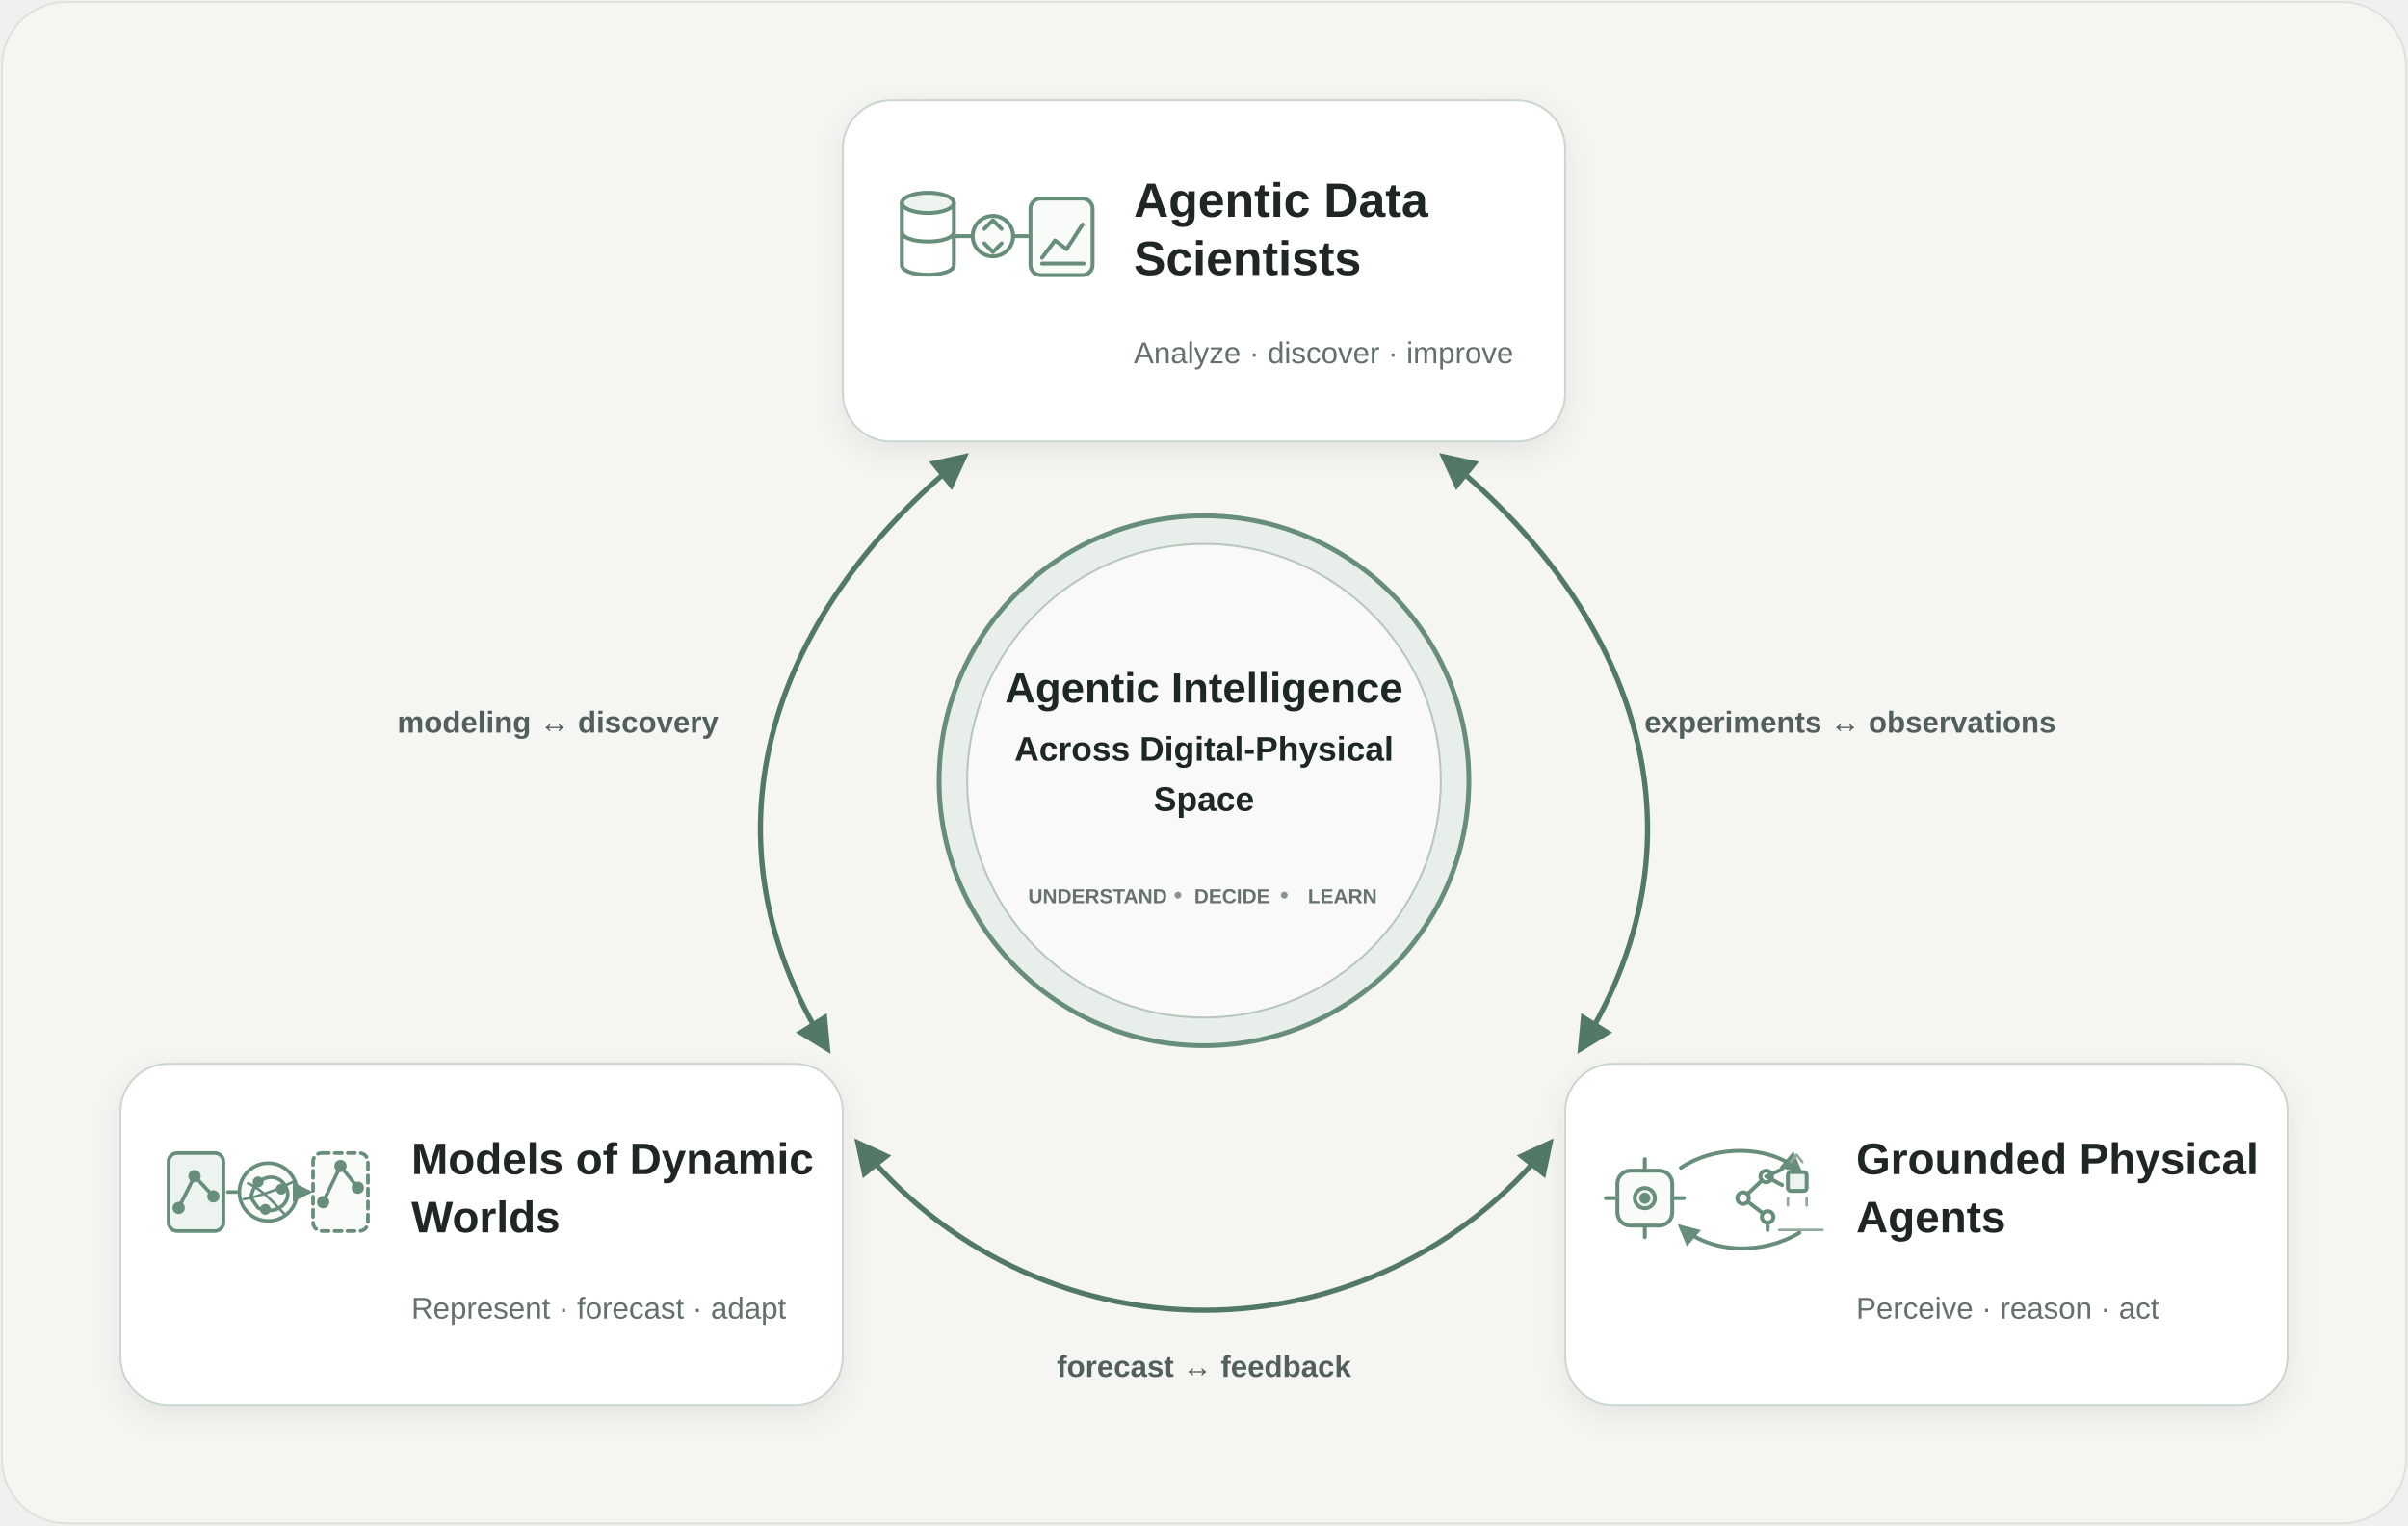
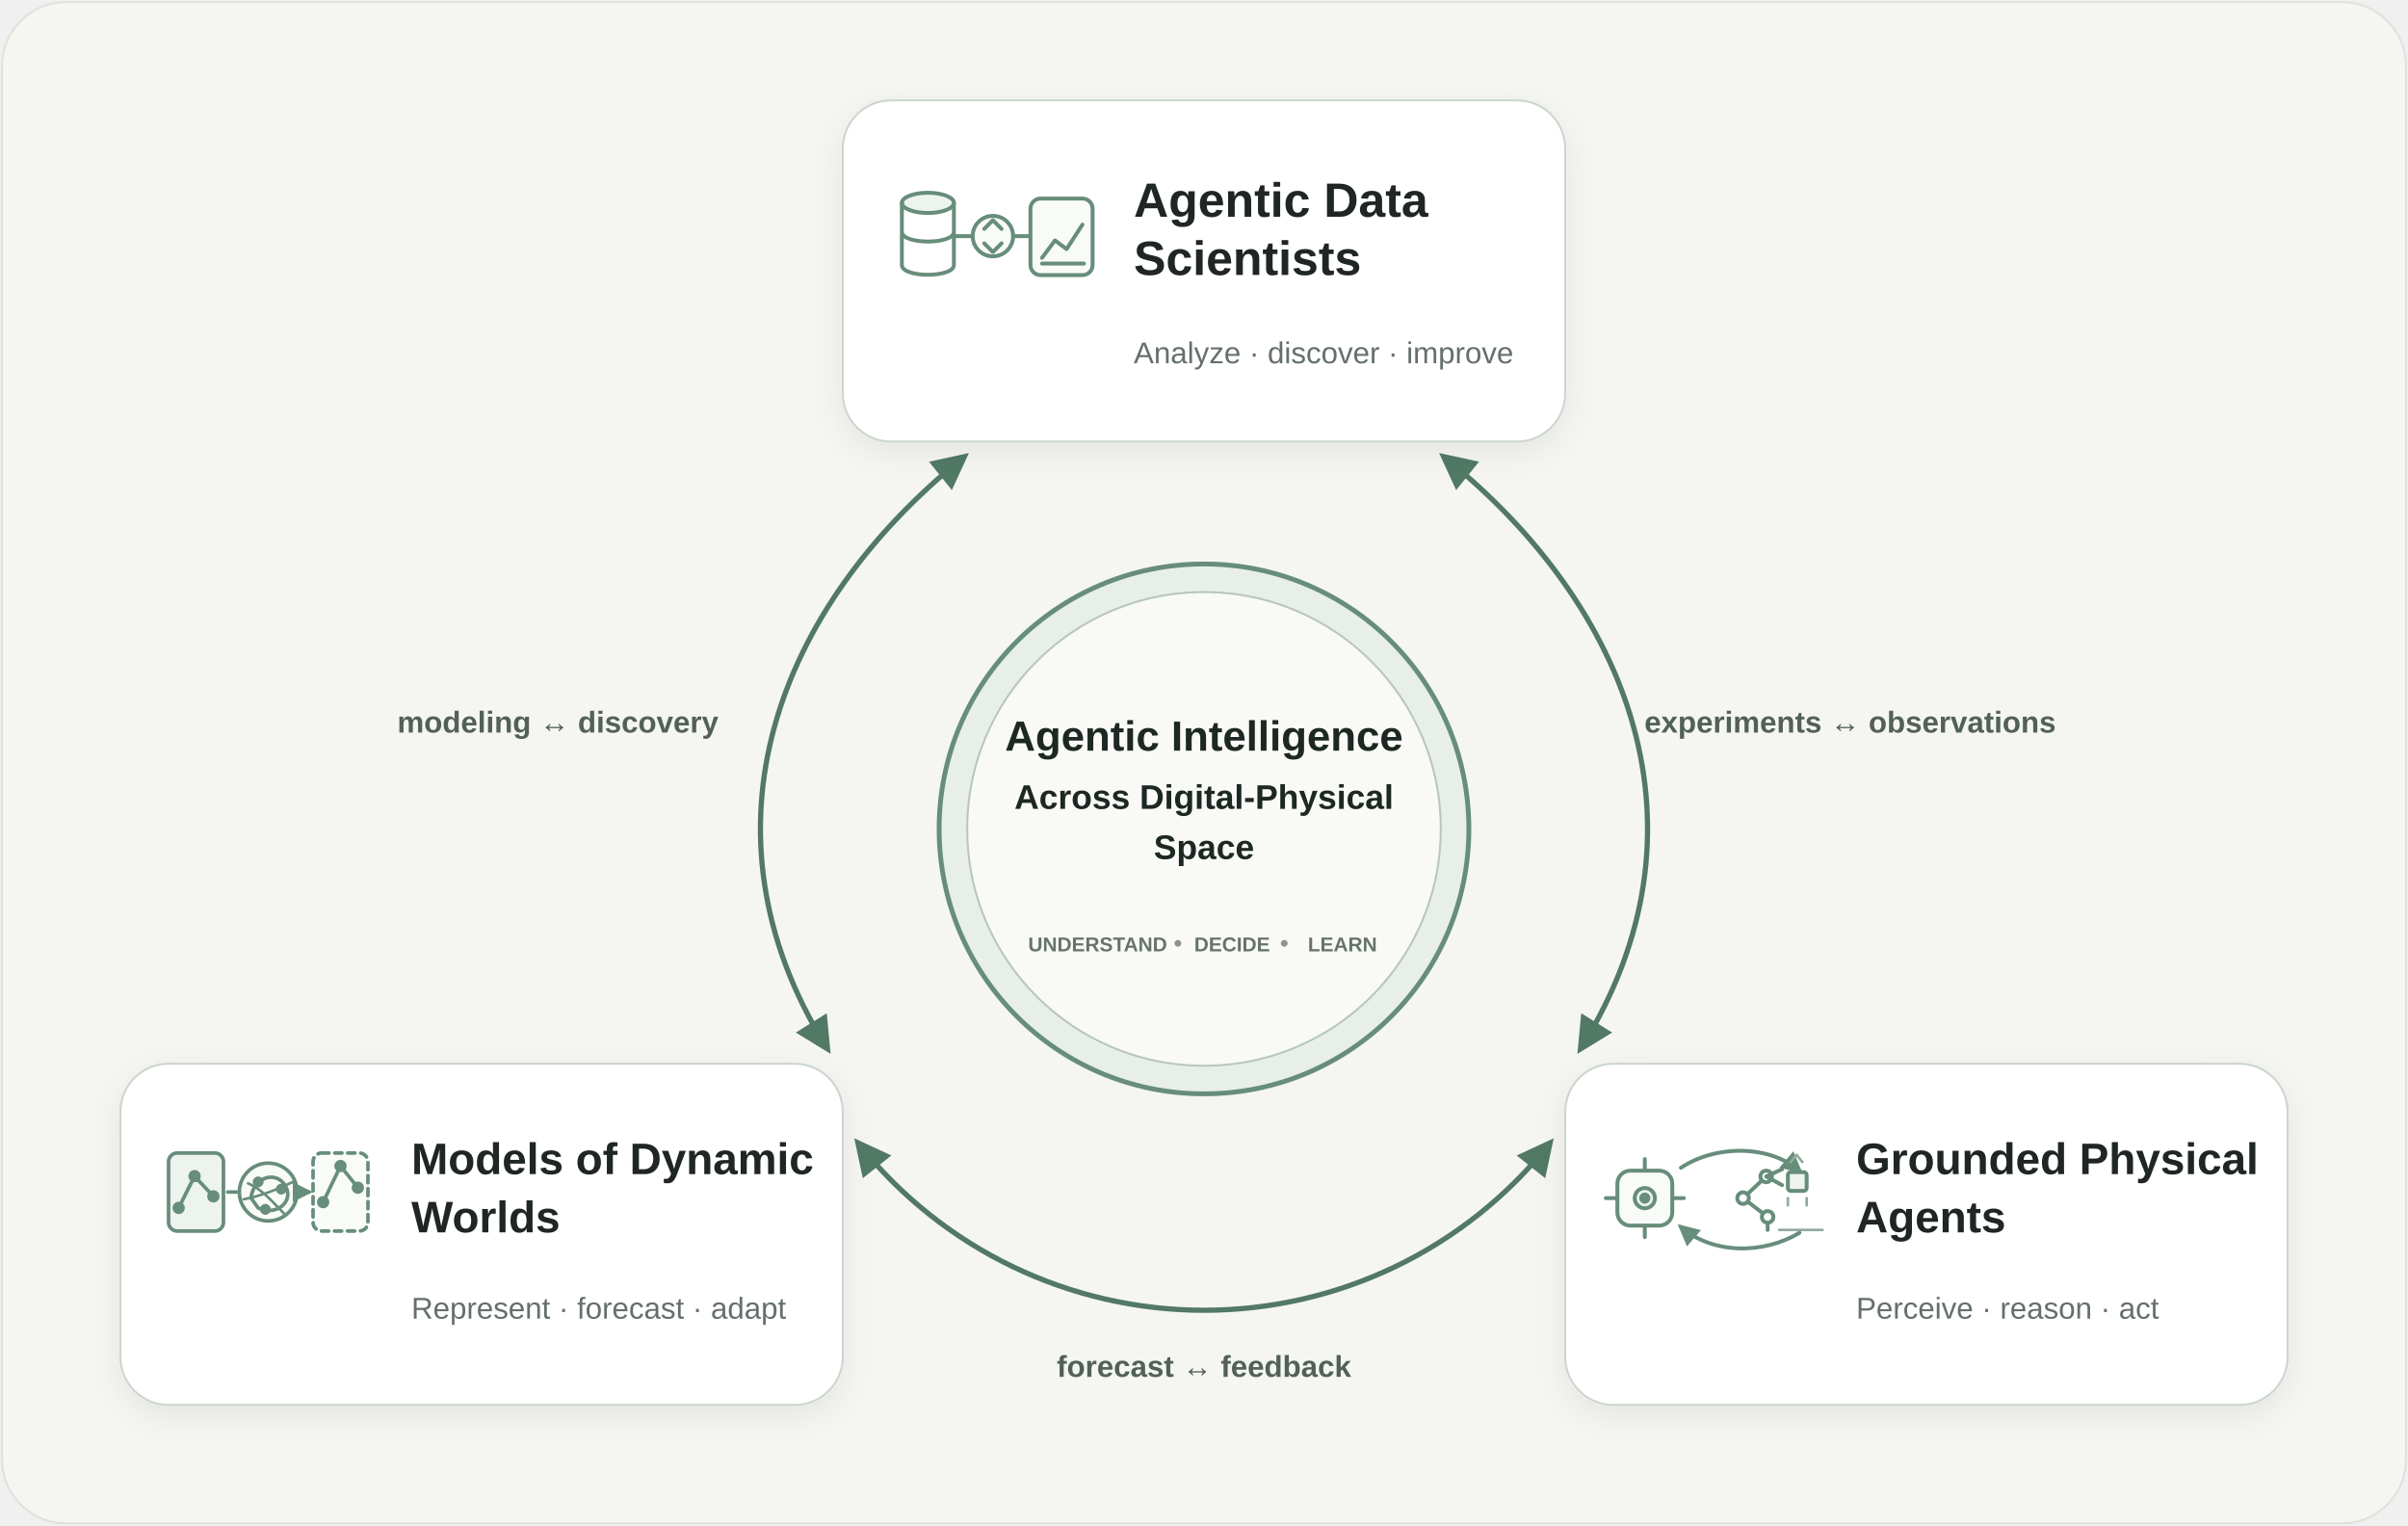
<svg xmlns="http://www.w3.org/2000/svg" viewBox="0 0 1200 760" role="img" aria-labelledby="title desc">
  <defs>
    <marker id="arrow" viewBox="0 0 10 10" refX="8" refY="5" markerWidth="7" markerHeight="7" orient="auto-start-reverse">
      <path d="M 0 0 L 10 5 L 0 10 z" fill="#527866" />
    </marker>
    <marker id="mini-arrow" viewBox="0 0 10 10" refX="8" refY="5" markerWidth="5.5" markerHeight="5.5" orient="auto">
      <path d="M 0 0 L 10 5 L 0 10 z" fill="#678d7b" />
    </marker>
    <filter id="shadow" x="-15%" y="-15%" width="130%" height="140%">
      <feDropShadow dx="0" dy="5" stdDeviation="8" flood-color="#26352d" flood-opacity="0.07" />
    </filter>
  </defs>
  <rect x="1" y="1" width="1198" height="758" rx="32" fill="#f5f6f1" stroke="#dfe2da" />
  <g fill="none" stroke="#527866" stroke-width="2.6" stroke-linecap="round">
    <path d="M 480 228 C 388 302 344 413 412 522" marker-start="url(#arrow)" marker-end="url(#arrow)" />
    <path d="M 720 228 C 812 302 856 413 788 522" marker-start="url(#arrow)" marker-end="url(#arrow)" />
    <path d="M 428 570 A 220 220 0 0 0 772 570" marker-start="url(#arrow)" marker-end="url(#arrow)" />
  </g>
  <g fill="#526059" font-family="Arial, Helvetica, sans-serif" font-size="15" font-weight="600" text-anchor="middle">
    <text x="278" y="365">modeling ↔ discovery</text>
    <text x="922" y="365">experiments ↔ observations</text>
    <text x="600" y="686">forecast ↔ feedback</text>
  </g>
  <g filter="url(#shadow)">
    <rect x="420" y="50" width="360" height="170" rx="24" fill="#ffffff" stroke="#cbd6ce" />
    <rect x="60" y="530" width="360" height="170" rx="24" fill="#ffffff" stroke="#cbd6ce" />
    <rect x="780" y="530" width="360" height="170" rx="24" fill="#ffffff" stroke="#cbd6ce" />
  </g>
  <g transform="translate(448 91) scale(0.72)" fill="none" stroke="#678d7b" stroke-width="2.7" stroke-linecap="round" stroke-linejoin="round">
    <ellipse cx="20" cy="14" rx="18" ry="7" fill="#edf3ef" />
    <path d="M 2 14 V 57 C 2 66 38 66 38 57 V 14 M 2 34 C 2 43 38 43 38 34" />
    <path d="M 39 37 H 51" />
    <circle cx="65" cy="37" r="14" fill="#f9fbf8" />
    <path d="M 59 32 L 65 26 L 71 32 M 59 42 L 65 48 L 71 42" />
    <path d="M 79 37 H 90" />
    <rect x="91" y="11" width="43" height="53" rx="7" fill="#f9fbf8" />
    <path d="M 99 52 L 108 40 L 116 46 L 127 29 M 99 56 H 128" />
  </g>
  <g transform="translate(84 568) scale(0.72)" fill="none" stroke="#678d7b" stroke-width="2.5" stroke-linecap="round" stroke-linejoin="round">
    <rect x="0" y="9" width="38" height="54" rx="6" fill="#edf3ef" />
    <path d="M 7 47 L 18 25 L 31 39" />
    <circle cx="7" cy="47" r="3" fill="#678d7b" />
    <circle cx="18" cy="25" r="3" fill="#678d7b" />
    <circle cx="31" cy="39" r="3" fill="#678d7b" />
    <circle cx="69" cy="36" r="20" fill="#f9fbf8" />
    <path d="M 57 40 C 59 25 75 21 81 32 C 87 43 74 53 62 47 Z" />
    <path d="M 55 30 C 65 34 74 45 80 51 M 52 41 C 63 39 76 34 86 29" stroke-width="1.8" />
    <circle cx="62" cy="29" r="2.5" fill="#678d7b" />
    <circle cx="78" cy="34" r="2.5" fill="#678d7b" />
    <circle cx="67" cy="48" r="2.5" fill="#678d7b" />
    <rect x="100" y="9" width="38" height="54" rx="6" fill="#f9fbf8" stroke-dasharray="5 4" />
    <path d="M 107 43 L 119 18 L 131 33" />
    <circle cx="107" cy="43" r="3" fill="#678d7b" />
    <circle cx="119" cy="18" r="3" fill="#678d7b" />
    <circle cx="131" cy="33" r="3" fill="#678d7b" />
    <path d="M 41 36 H 47 M 91 36 H 97" marker-end="url(#mini-arrow)" />
  </g>
  <g transform="translate(806 566) scale(0.72)" fill="none" stroke="#678d7b" stroke-width="2.7" stroke-linecap="round" stroke-linejoin="round">
    <rect x="0" y="24" width="38" height="38" rx="9" fill="#f9fbf8" />
    <circle cx="19" cy="43" r="7" fill="#edf3ef" />
    <circle cx="19" cy="43" r="2.5" fill="#678d7b" />
    <path d="M 19 16 V 24 M 19 62 V 70 M -8 43 H 0 M 38 43 H 46" />
    <path d="M 44 22 C 68 6 105 6 126 24" marker-end="url(#mini-arrow)" />
    <path d="M 126 67 C 101 82 66 82 44 63" marker-end="url(#mini-arrow)" />
    <path d="M 104 65 L 104 56 L 87 43 L 103 28" />
    <circle cx="104" cy="56" r="4" fill="#ffffff" />
    <circle cx="87" cy="43" r="4" fill="#ffffff" />
    <circle cx="103" cy="28" r="4" fill="#ffffff" />
    <path d="M 103 28 L 114 23 M 103 28 L 114 34" />
    <rect x="118" y="25" width="13" height="13" rx="2" fill="#edf3ef" />
    <path d="M 112 65 H 142 M 118 43 L 118 48 M 131 43 L 131 48" stroke="#91aa9c" stroke-width="1.8" />
    <path d="M 120 18 L 124 13 L 128 18" stroke="#91aa9c" stroke-width="1.8" />
  </g>
  <g font-family="Arial, Helvetica, sans-serif" fill="#202622">
    <text x="565" y="108" font-size="24" font-weight="700">Agentic Data</text>
    <text x="565" y="137" font-size="24" font-weight="700">Scientists</text>
    <text x="565" y="181" font-size="15" fill="#657069">Analyze · discover · improve</text>
    <text x="205" y="585" font-size="22" font-weight="700">Models of Dynamic</text>
    <text x="205" y="614" font-size="22" font-weight="700">Worlds</text>
    <text x="205" y="657" font-size="15" fill="#657069">Represent · forecast · adapt</text>
    <text x="925" y="585" font-size="22" font-weight="700">Grounded Physical</text>
    <text x="925" y="614" font-size="22" font-weight="700">Agents</text>
    <text x="925" y="657" font-size="15" fill="#657069">Perceive · reason · act</text>
  </g>
-   <g transform="translate(0 24)">
+   <g transform="translate(0 48)">
    <circle cx="600" cy="365" r="132" fill="#e8efea" stroke="#678d7b" stroke-width="2.4" />
    <circle cx="600" cy="365" r="118" fill="#f9faf7" stroke="#b8c7bd" />
    <g font-family="Arial, Helvetica, sans-serif" text-anchor="middle">
      <text x="600" y="326" fill="#1d2822" font-size="21" font-weight="700">Agentic Intelligence</text>
      <text x="600" y="355" fill="#1d2822" font-size="17" font-weight="600">Across Digital-Physical</text>
      <text x="600" y="380" fill="#1d2822" font-size="17" font-weight="600">Space</text>
      <g fill="#66736b" font-size="10" font-weight="700">
        <text x="547" y="426">UNDERSTAND</text>
        <circle cx="587" cy="422" r="1.7" fill="#8a958e" />
        <text x="614" y="426">DECIDE</text>
        <circle cx="640" cy="422" r="1.7" fill="#8a958e" />
        <text x="669" y="426">LEARN</text>
      </g>
    </g>
  </g>
</svg>
